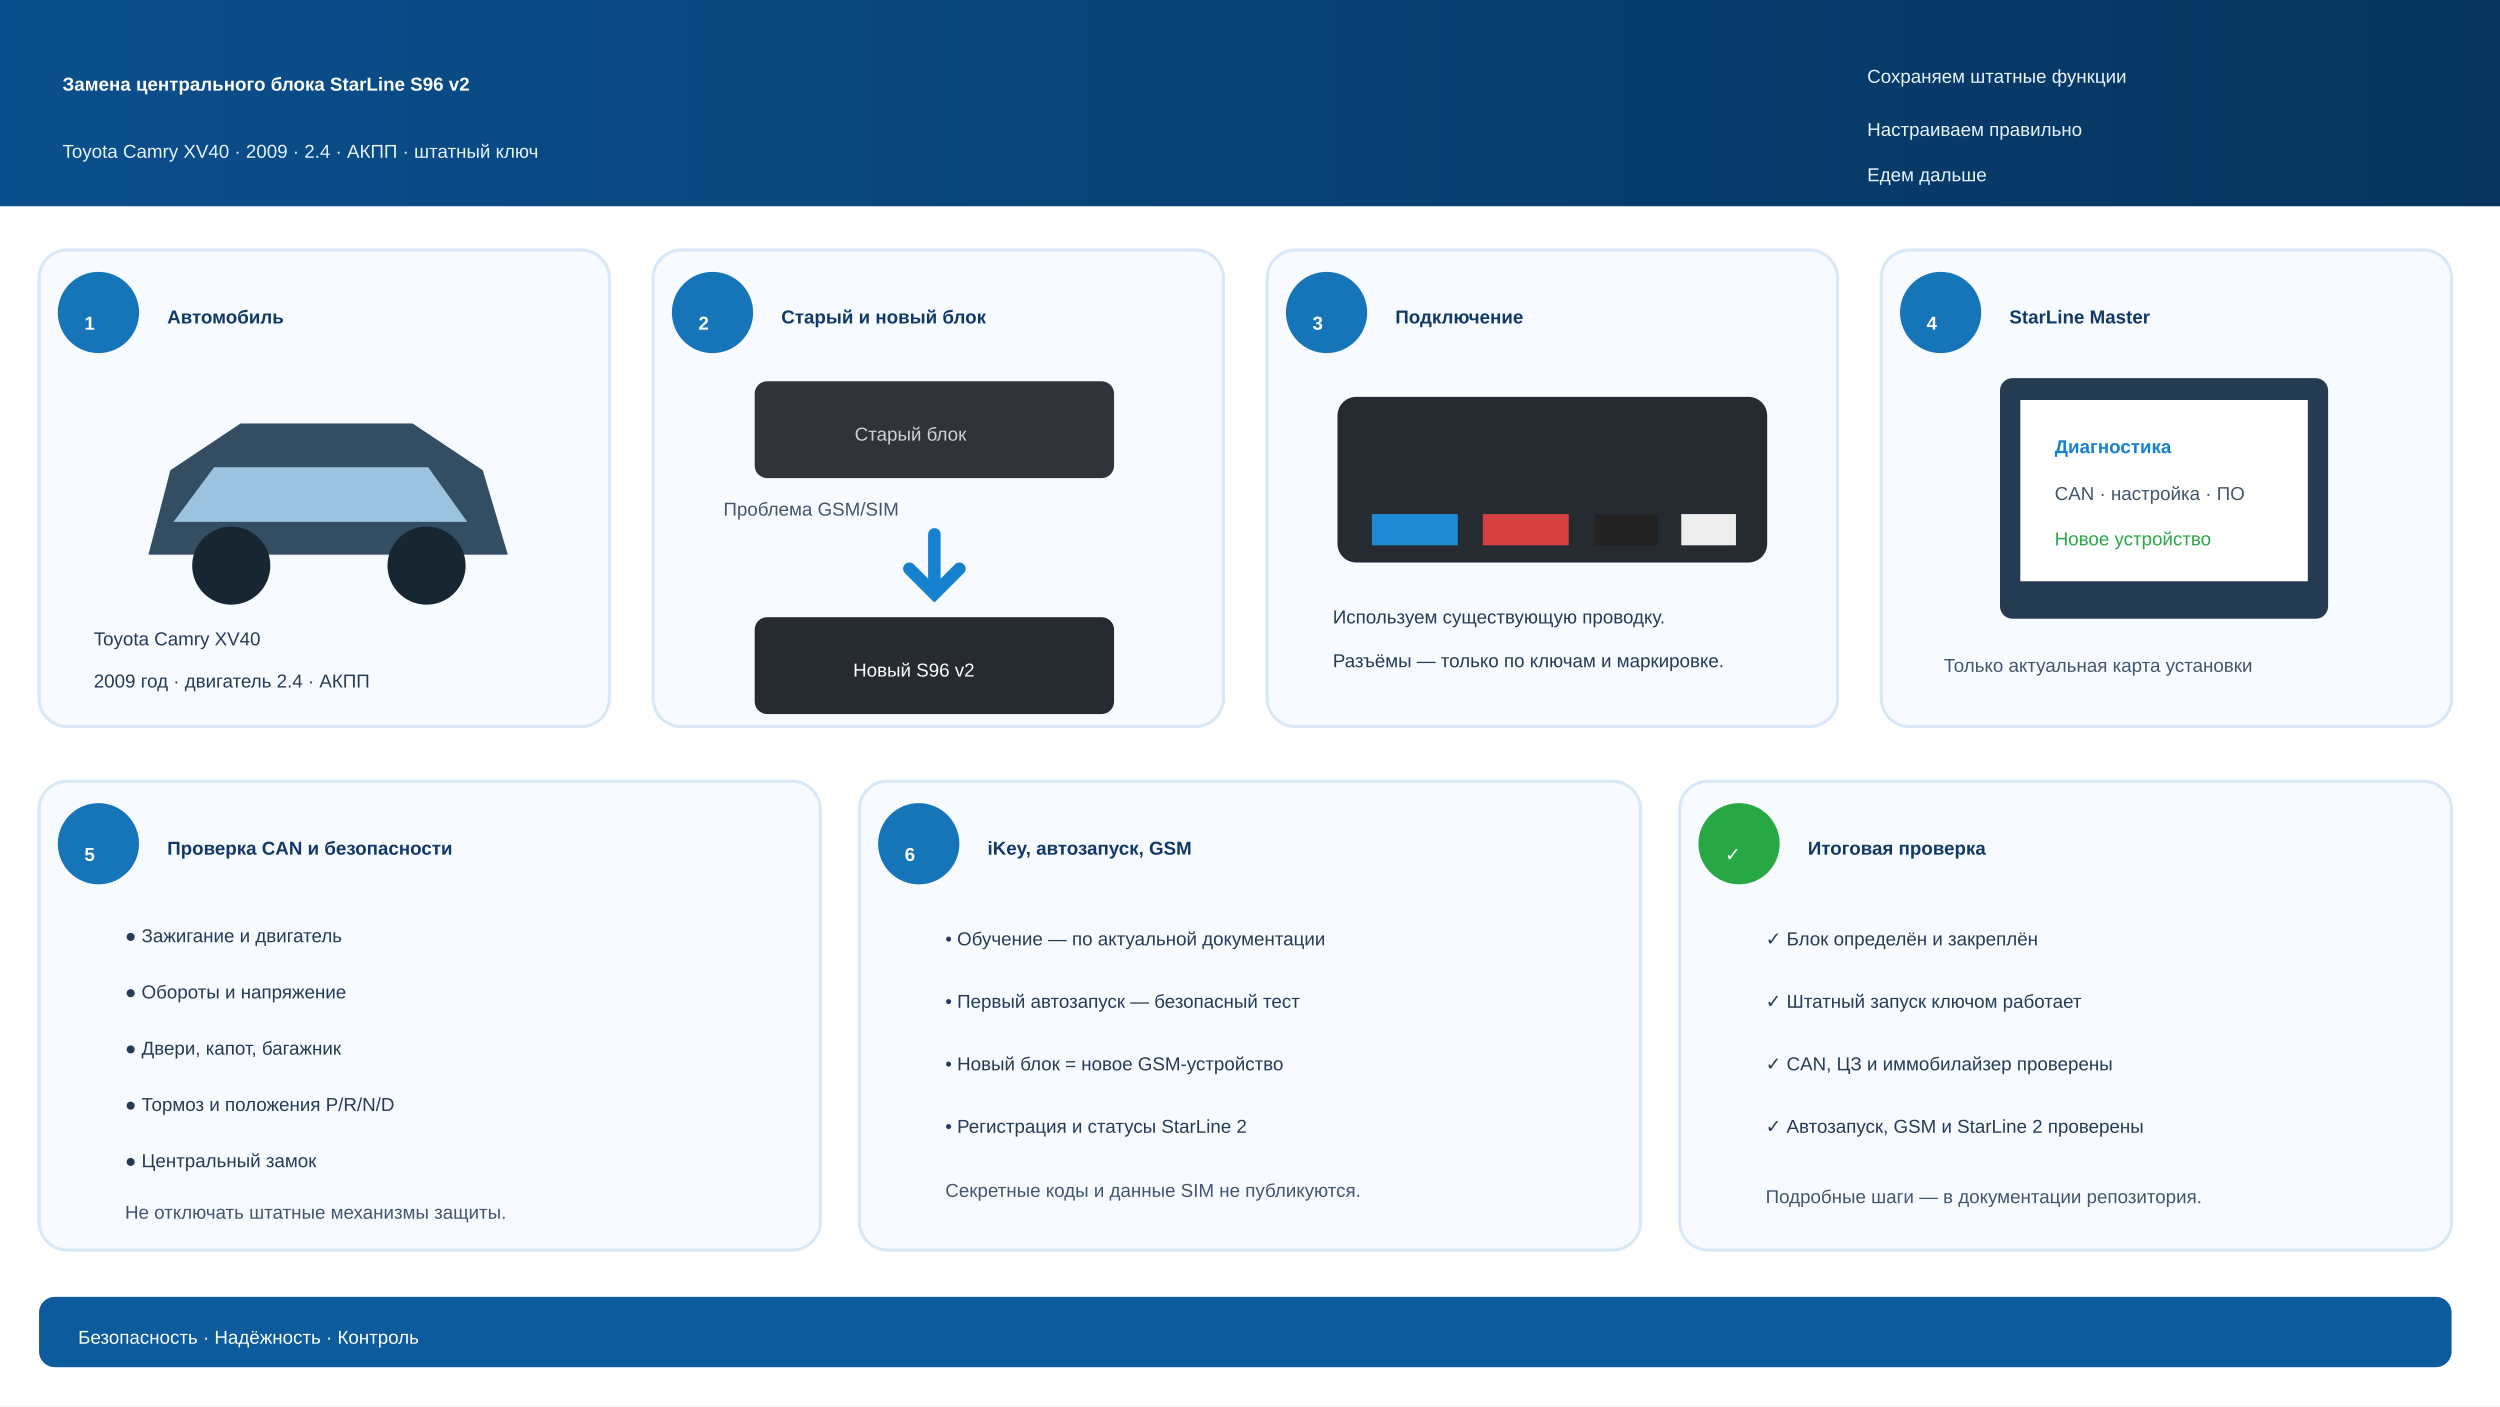
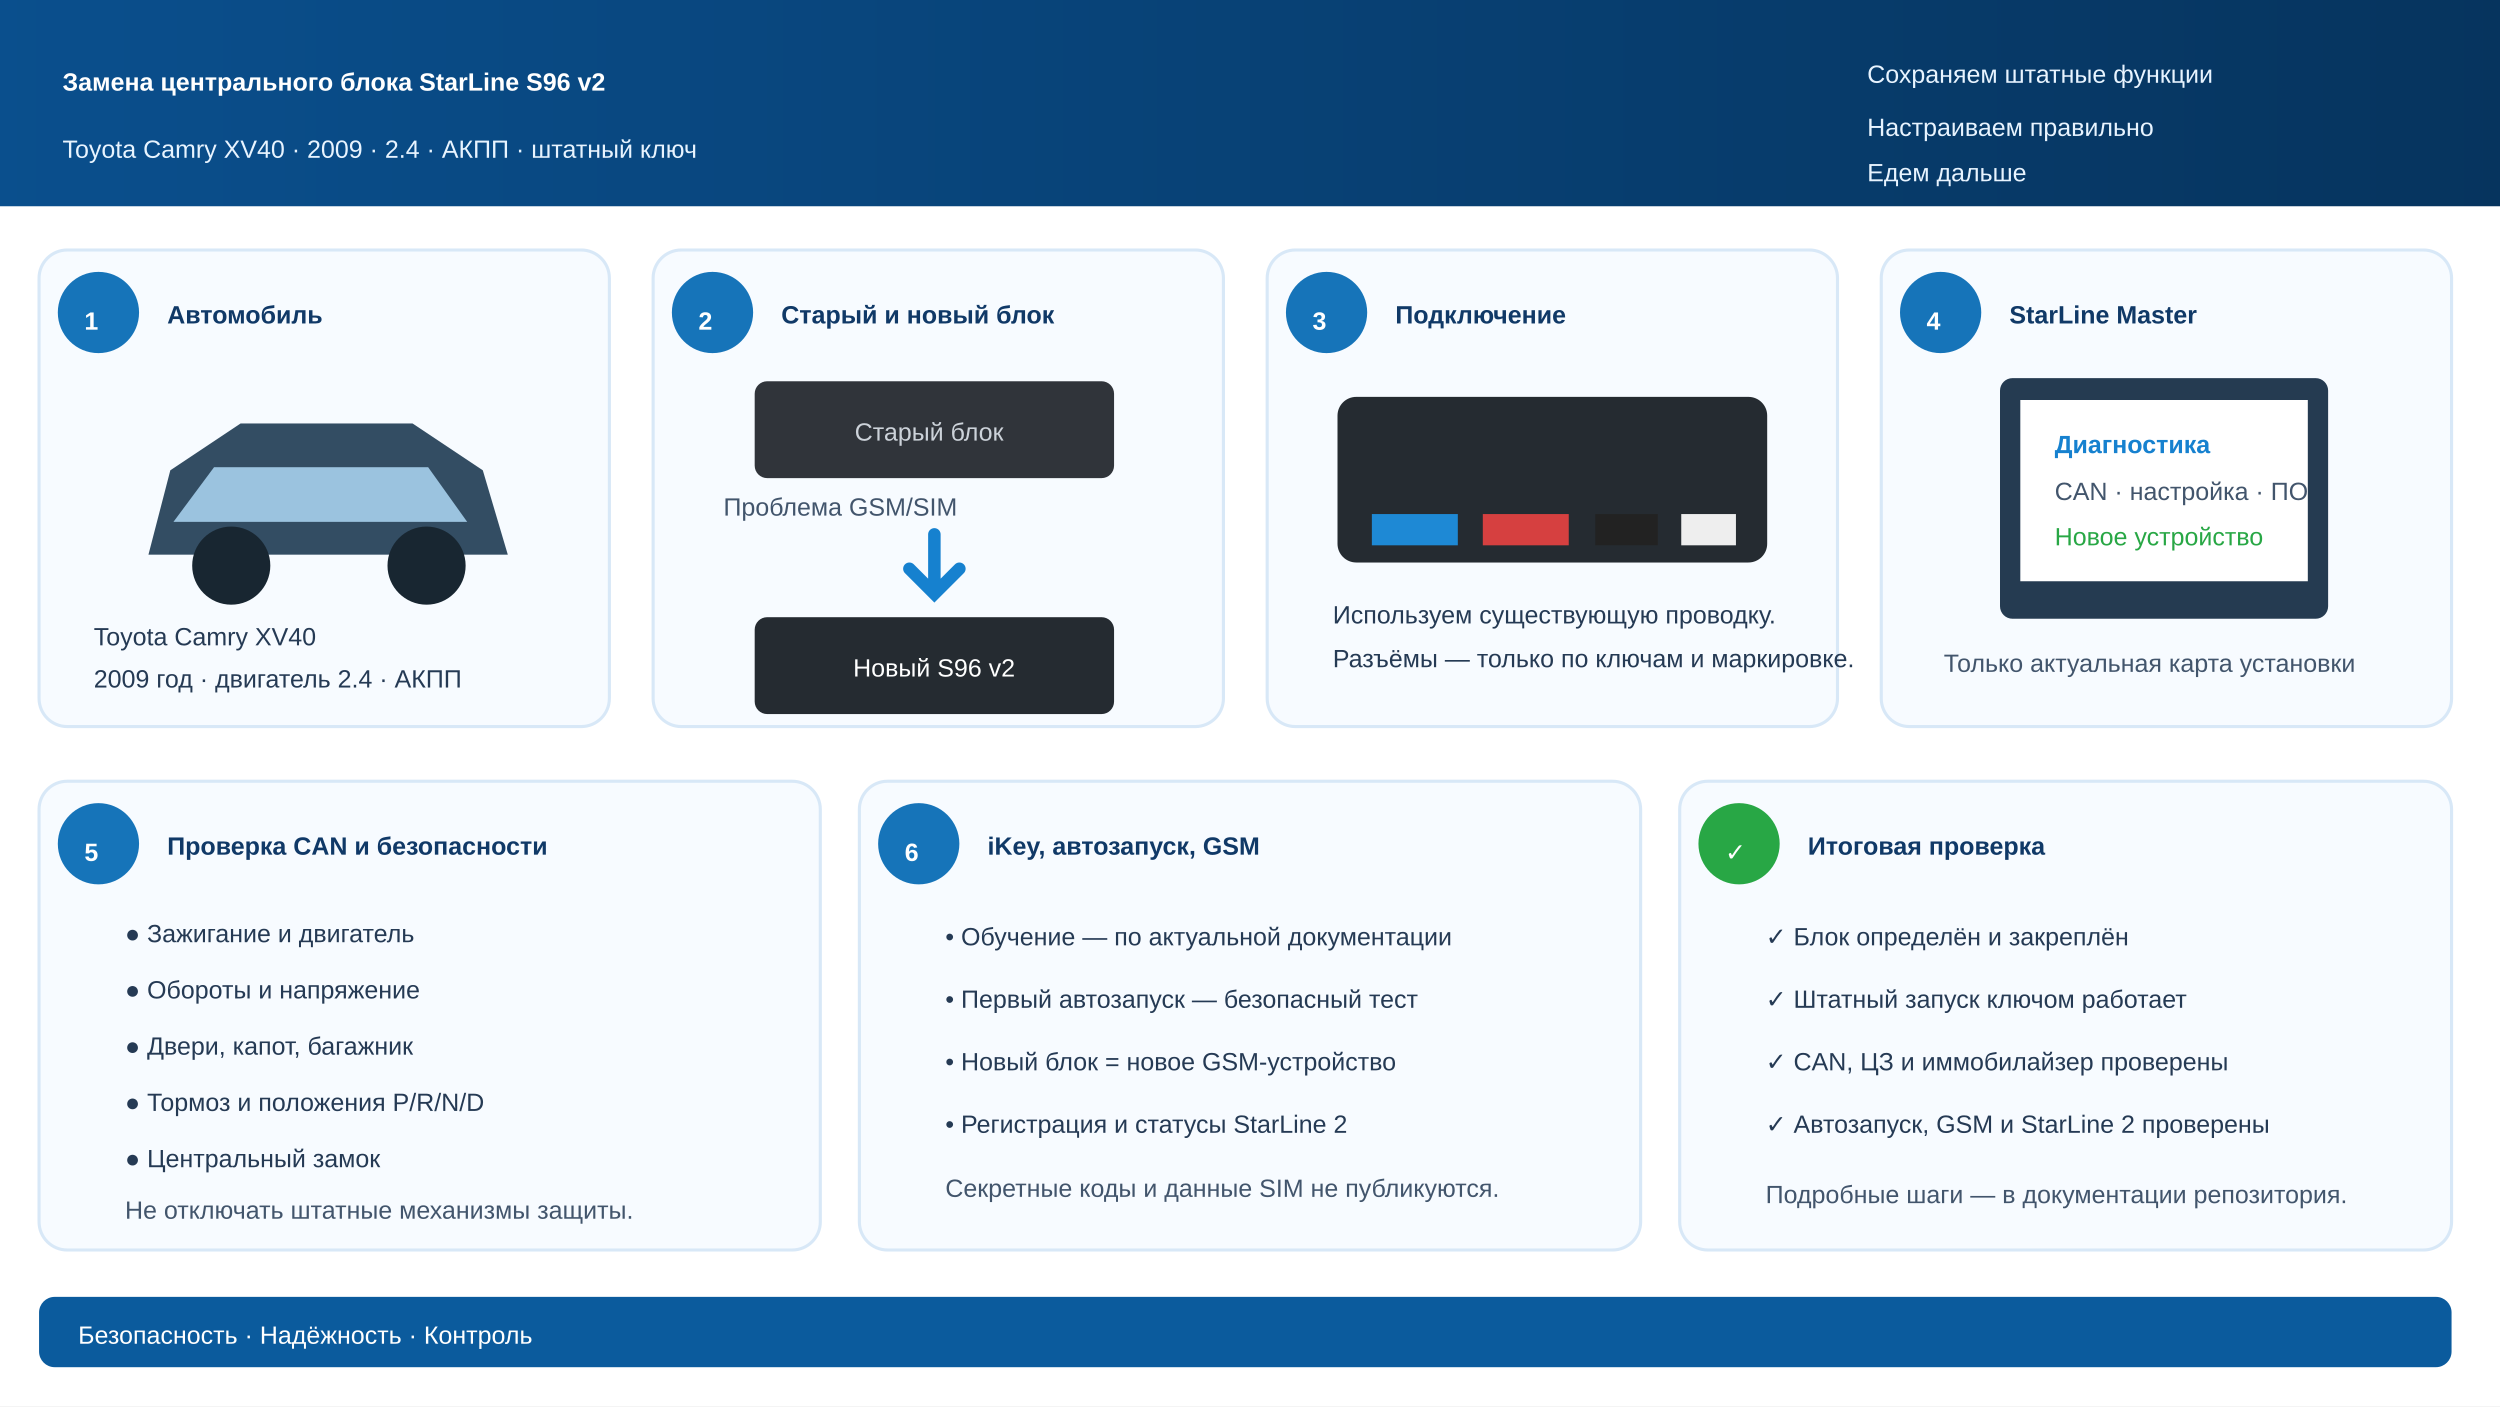
<svg xmlns="http://www.w3.org/2000/svg" width="1600" height="900" viewBox="0 0 1600 900" role="img" aria-labelledby="title desc">
  <defs>
    <linearGradient id="header" x1="0" x2="1">
      <stop stop-color="#0a4f8d" />
      <stop offset="1" stop-color="#06345e" />
    </linearGradient>
    <style>
-       .h { font: 700 12px Arial, sans-serif; fill: #fff; } .s { font: 400 12px Arial, sans-serif; fill: #e8f4ff; }
-       .n { font: 700 12px Arial, sans-serif; fill: #fff; } .t { font: 700 12px Arial, sans-serif; fill: #103967; }
-       .b { font: 400 12px Arial, sans-serif; fill: #253a54; } .small { font: 400 12px Arial, sans-serif; fill: #42556c; }
+       .h { font: 700 16px Arial, sans-serif; fill: #fff; } .s { font: 400 16px Arial, sans-serif; fill: #e8f4ff; }
+       .n { font: 700 16px Arial, sans-serif; fill: #fff; } .t { font: 700 16px Arial, sans-serif; fill: #103967; }
+       .b { font: 400 16px Arial, sans-serif; fill: #253a54; } .small { font: 400 16px Arial, sans-serif; fill: #42556c; }
      .card { fill: #f7fbff; stroke: #d8e8f7; stroke-width: 2; } .ok { fill: #28a745; } .arrow { stroke: #1681cf; stroke-width: 8; fill: none; stroke-linecap: round; }
    </style>
  </defs>
  <rect width="1600" height="900" fill="#fff" />
  <rect x="0" y="0" width="1600" height="132" fill="url(#header)" />
  <text x="40" y="58" class="h">Замена центрального блока StarLine S96 v2</text>
  <text x="40" y="101" class="s">Toyota Camry XV40 · 2009 · 2.4 · АКПП · штатный ключ</text>
  <text x="1195" y="53" class="s">Сохраняем штатные функции</text>
  <text x="1195" y="87" class="s">Настраиваем правильно</text>
  <text x="1195" y="116" class="s">Едем дальше</text>
  <g transform="translate(25 160)">
    <rect class="card" width="365" height="305" rx="18" />
    <circle cx="38" cy="40" r="26" fill="#1674b9" />
    <text x="29" y="51" class="n">1</text>
    <text x="82" y="47" class="t">Автомобиль</text>
    <path d="M70 195h230l-16-54-45-30H129l-45 30z" fill="#334d63" />
    <path d="M112 139h137l25 35H86z" fill="#9bc3df" />
    <circle cx="123" cy="202" r="25" fill="#182631" />
    <circle cx="248" cy="202" r="25" fill="#182631" />
    <text x="35" y="253" class="b">Toyota Camry XV40</text>
    <text x="35" y="280" class="b">2009 год · двигатель 2.4 · АКПП</text>
  </g>
  <g transform="translate(418 160)">
    <rect class="card" width="365" height="305" rx="18" />
    <circle cx="38" cy="40" r="26" fill="#1674b9" />
    <text x="29" y="51" class="n">2</text>
    <text x="82" y="47" class="t">Старый и новый блок</text>
    <rect x="65" y="84" width="230" height="62" rx="8" fill="#30343a" />
-     <text x="129" y="122" fill="#ccd2d9" font-family="Arial" font-size="12">Старый блок</text>
+     <text x="129" y="122" fill="#ccd2d9" font-family="Arial" font-size="16">Старый блок</text>
    <text x="45" y="170" class="small">Проблема GSM/SIM</text>
    <path d="M180 182v38m-16-16 16 16 16-16" class="arrow" />
    <rect x="65" y="235" width="230" height="62" rx="8" fill="#252b31" />
-     <text x="128" y="273" fill="#fff" font-family="Arial" font-size="12">Новый S96 v2</text>
+     <text x="128" y="273" fill="#fff" font-family="Arial" font-size="16">Новый S96 v2</text>
  </g>
  <g transform="translate(811 160)">
    <rect class="card" width="365" height="305" rx="18" />
    <circle cx="38" cy="40" r="26" fill="#1674b9" />
    <text x="29" y="51" class="n">3</text>
    <text x="82" y="47" class="t">Подключение</text>
    <rect x="45" y="94" width="275" height="106" rx="12" fill="#252b31" />
    <rect x="67" y="169" width="55" height="20" fill="#1e89d5" />
    <rect x="138" y="169" width="55" height="20" fill="#d64040" />
    <rect x="210" y="169" width="40" height="20" fill="#222" />
    <rect x="265" y="169" width="35" height="20" fill="#eee" />
    <text x="42" y="239" class="b">Используем существующую проводку.</text>
    <text x="42" y="267" class="b">Разъёмы — только по ключам и маркировке.</text>
  </g>
  <g transform="translate(1204 160)">
    <rect class="card" width="365" height="305" rx="18" />
    <circle cx="38" cy="40" r="26" fill="#1674b9" />
    <text x="29" y="51" class="n">4</text>
    <text x="82" y="47" class="t">StarLine Master</text>
    <rect x="76" y="82" width="210" height="154" rx="8" fill="#253b51" />
    <rect x="89" y="96" width="184" height="116" fill="#fff" />
-     <text x="111" y="130" fill="#1681cf" font-family="Arial" font-size="12" font-weight="700">Диагностика</text>
-     <text x="111" y="160" fill="#42556c" font-family="Arial" font-size="12">CAN · настройка · ПО</text>
-     <text x="111" y="189" fill="#28a745" font-family="Arial" font-size="12">Новое устройство</text>
+     <text x="111" y="130" fill="#1681cf" font-family="Arial" font-size="16" font-weight="700">Диагностика</text>
+     <text x="111" y="160" fill="#42556c" font-family="Arial" font-size="16">CAN · настройка · ПО</text>
+     <text x="111" y="189" fill="#28a745" font-family="Arial" font-size="16">Новое устройство</text>
    <text x="40" y="270" class="small">Только актуальная карта установки</text>
  </g>
  <g transform="translate(25 500)">
    <rect class="card" width="500" height="300" rx="18" />
    <circle cx="38" cy="40" r="26" fill="#1674b9" />
    <text x="29" y="51" class="n">5</text>
    <text x="82" y="47" class="t">Проверка CAN и безопасности</text>
    <g class="b">
      <text x="55" y="103">● Зажигание и двигатель</text>
      <text x="55" y="139">● Обороты и напряжение</text>
      <text x="55" y="175">● Двери, капот, багажник</text>
      <text x="55" y="211">● Тормоз и положения P/R/N/D</text>
      <text x="55" y="247">● Центральный замок</text>
    </g>
    <text x="55" y="280" class="small">Не отключать штатные механизмы защиты.</text>
  </g>
  <g transform="translate(550 500)">
    <rect class="card" width="500" height="300" rx="18" />
    <circle cx="38" cy="40" r="26" fill="#1674b9" />
    <text x="29" y="51" class="n">6</text>
    <text x="82" y="47" class="t">iKey, автозапуск, GSM</text>
    <text x="55" y="105" class="b">• Обучение — по актуальной документации</text>
    <text x="55" y="145" class="b">• Первый автозапуск — безопасный тест</text>
    <text x="55" y="185" class="b">• Новый блок = новое GSM-устройство</text>
    <text x="55" y="225" class="b">• Регистрация и статусы StarLine 2</text>
    <text x="55" y="266" class="small">Секретные коды и данные SIM не публикуются.</text>
  </g>
  <g transform="translate(1075 500)">
    <rect class="card" width="494" height="300" rx="18" />
    <circle cx="38" cy="40" r="26" fill="#28a745" />
    <text x="29" y="51" class="n">✓</text>
    <text x="82" y="47" class="t">Итоговая проверка</text>
    <g class="b">
      <text x="55" y="105">✓ Блок определён и закреплён</text>
      <text x="55" y="145">✓ Штатный запуск ключом работает</text>
      <text x="55" y="185">✓ CAN, ЦЗ и иммобилайзер проверены</text>
      <text x="55" y="225">✓ Автозапуск, GSM и StarLine 2 проверены</text>
    </g>
    <text x="55" y="270" class="small">Подробные шаги — в документации репозитория.</text>
  </g>
  <rect x="25" y="830" width="1544" height="45" rx="10" fill="#0b5b9d" />
-   <text x="50" y="860" fill="#fff" font-family="Arial" font-size="12">Безопасность · Надёжность · Контроль</text>
+   <text x="50" y="860" fill="#fff" font-family="Arial" font-size="16">Безопасность · Надёжность · Контроль</text>
</svg>
